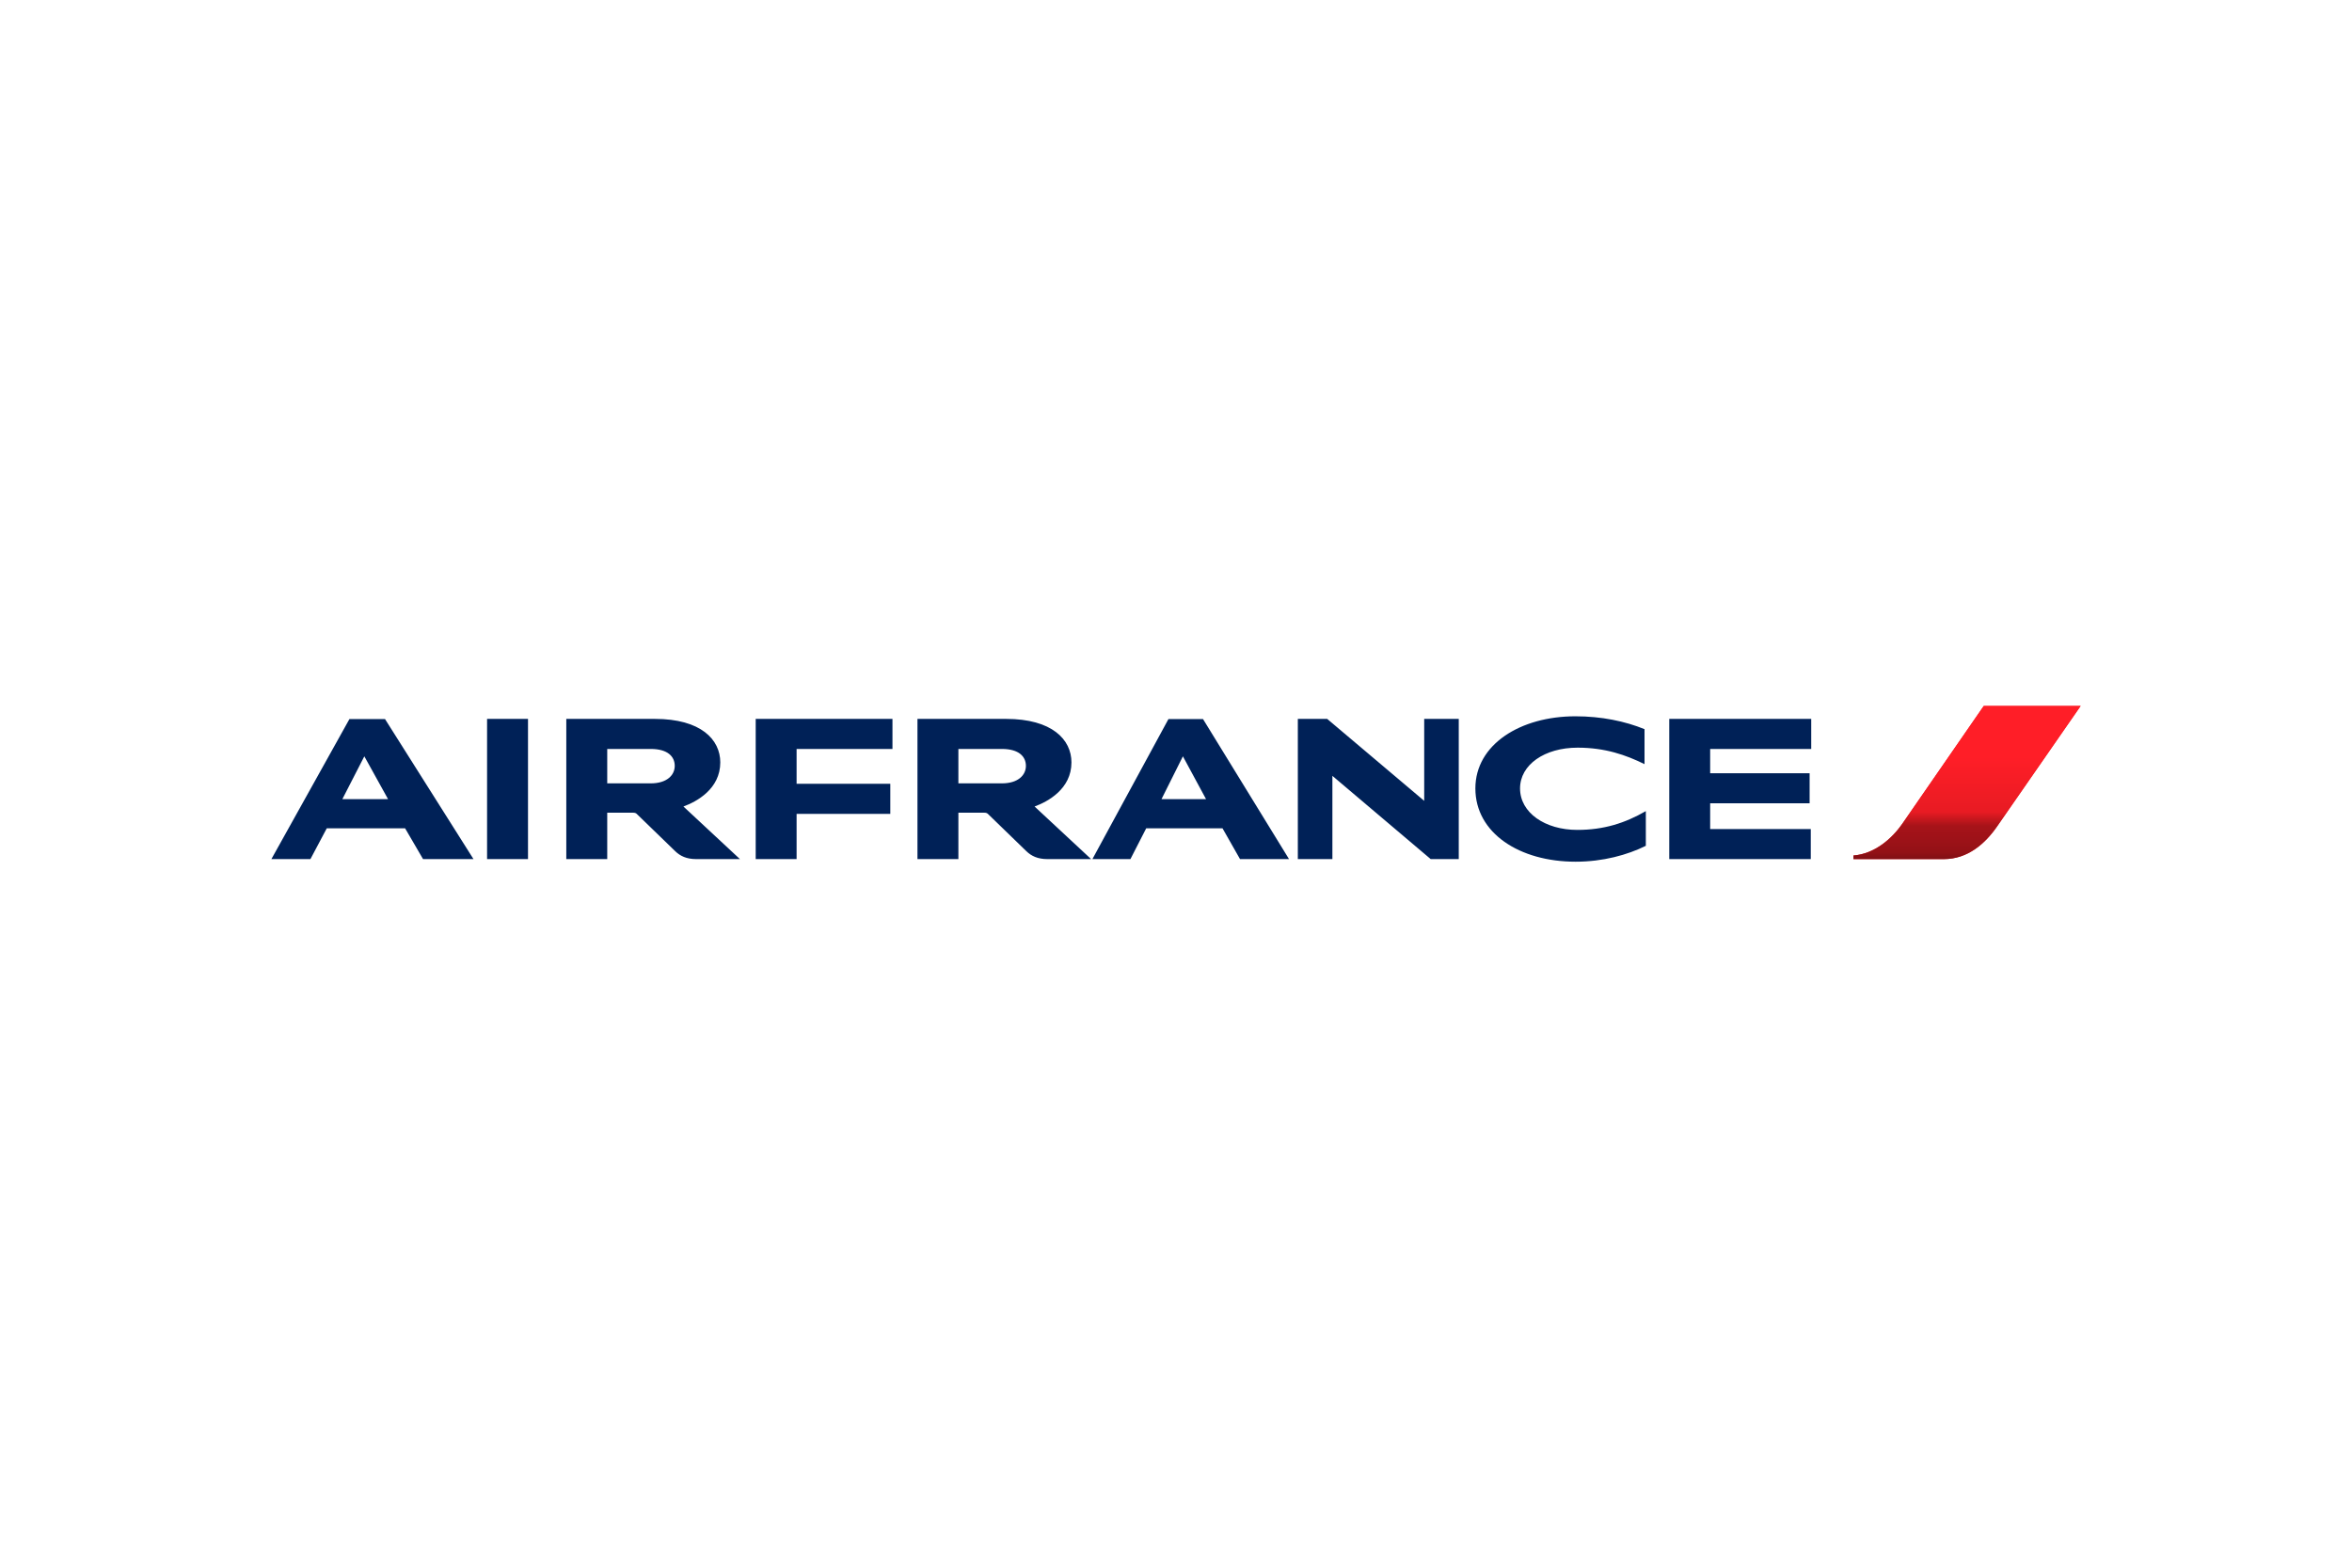
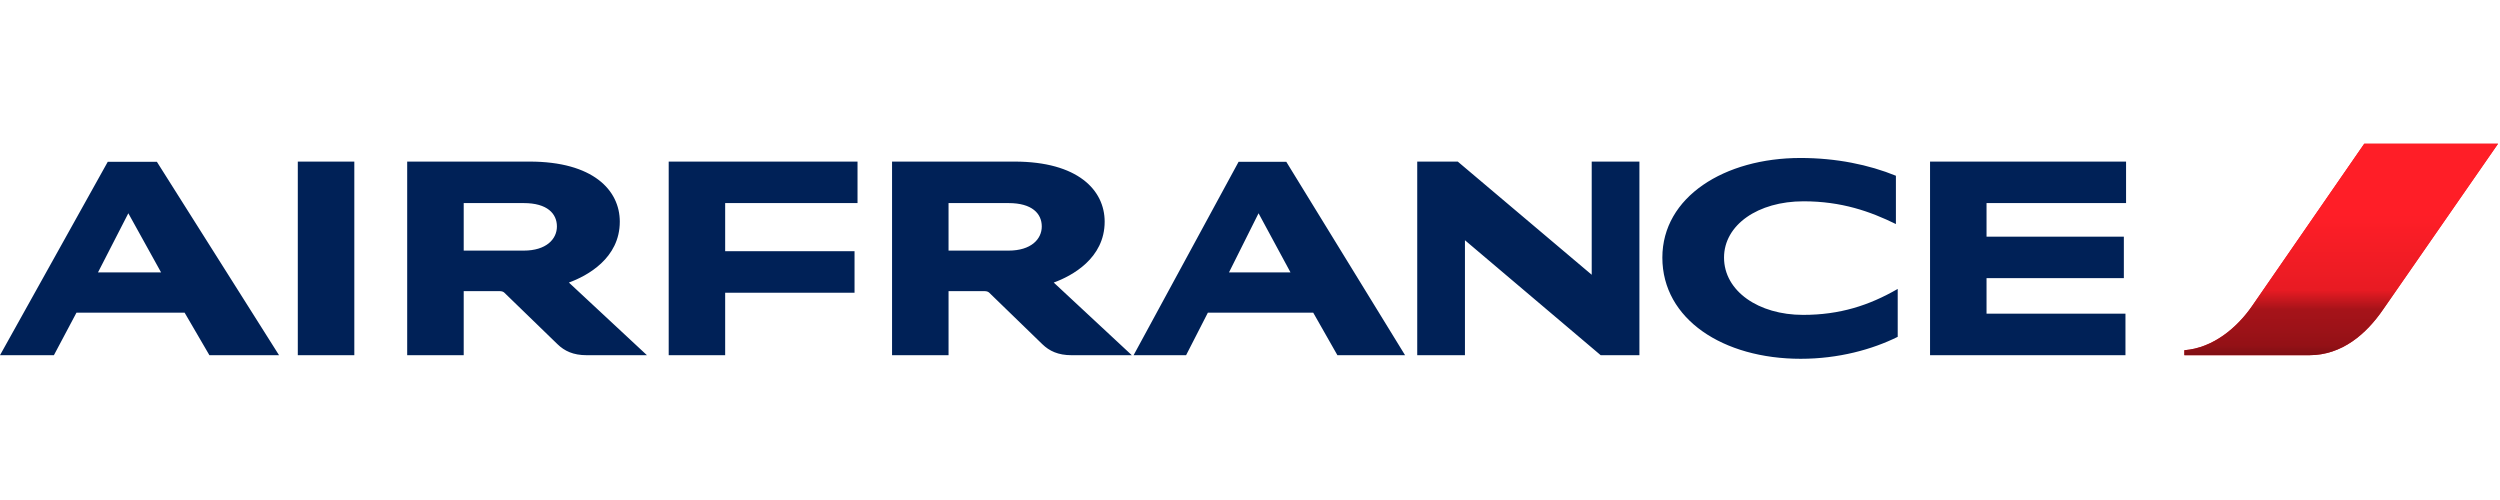
- <svg xmlns="http://www.w3.org/2000/svg" height="800" width="1200" version="1.0" viewBox="-59.953 -8.602 519.589 51.611">
+ <svg xmlns="http://www.w3.org/2000/svg" height="80" width="400" version="1.0" viewBox="0 0 400 34">
  <g transform="translate(-.158 -.296)">
    <path d="M378.438.296l-17.952 25.975c-2.364 3.416-6.2 6.707-10.83 7.061v.797h19.967c5.3 0 9.166-3.451 11.785-7.252L399.842.297h-21.404z" fill="#ED1C24" />
    <linearGradient y2="34.128" x2="374.749" y1=".296" x1="374.749" gradientUnits="userSpaceOnUse" id="a">
      <stop offset=".335" stop-color="#ff1e27" />
      <stop offset=".692" stop-color="#e81b23" />
      <stop offset=".784" stop-color="#a61319" />
      <stop offset=".872" stop-color="#9d1218" />
      <stop offset=".955" stop-color="#931116" />
      <stop offset="1" stop-color="#800f14" />
    </linearGradient>
    <path d="M378.438.296l-17.952 25.971c-2.364 3.42-6.2 6.711-10.83 7.064v.797h19.967c5.3 0 9.166-3.451 11.785-7.252L399.842.296z" fill="url(#a)" />
    <path d="M47.806 34.128V3.15h9.043v30.978zm208.462 0l-21.719-18.395v18.395h-7.634V3.15h6.485l21.431 18.107V3.15h7.634v30.978zm47.235-20.983c-4.087-2.011-8.686-3.64-14.786-3.64-7.283 0-12.714 3.767-12.714 9.005 0 5.37 5.526 9.167 12.648 9.167 5.877 0 10.542-1.502 15.141-4.152v7.666c-4.06 2.014-9.456 3.512-15.522 3.512-12.394 0-22.135-6.324-22.135-16.192 0-9.71 9.934-15.938 22.104-15.938 5.746 0 10.954 1.086 15.264 2.843zM107.15 34.128V3.15h30.212v6.64h-21.177v7.7h20.699v6.644h-20.699v9.994zm201.815 0V3.15h31.363v6.64h-22.324v5.369h21.97V21.8h-21.97v5.684h22.228v6.645h-31.267zM168.756 22.505l12.491 11.623h-9.648c-2.138 0-3.544-.67-4.664-1.756l-8.493-8.238c-.162-.162-.416-.254-.735-.254h-5.781v10.248h-9.04V3.15h19.582c10.152 0 14.436 4.564 14.436 9.614-.002 5.873-5.24 8.684-8.148 9.741zm-7.218-5.112c3.578 0 5.304-1.822 5.304-3.863 0-2.045-1.533-3.74-5.304-3.74h-9.613v7.603zm-70.356 5.112l12.486 11.623h-9.644c-2.142 0-3.547-.67-4.664-1.756l-8.497-8.238c-.157-.162-.416-.254-.735-.254h-5.777v10.248h-9.043V3.15h19.581c10.156 0 14.436 4.564 14.436 9.614-.001 5.873-5.239 8.684-8.143 9.741zm-7.218-5.112c3.574 0 5.3-1.822 5.3-3.863 0-2.045-1.533-3.74-5.3-3.74h-9.613v7.603zM33.663 34.128l-3.964-6.801H12.391l-3.609 6.801H.158L17.401 3.181h7.857l19.547 30.947zM15.838 20.876h10.091l-5.238-9.457zm198.305 13.252l-3.867-6.801h-16.861l-3.482 6.801h-8.4l16.801-30.947h7.63l19.004 30.947zm-17.344-13.252h9.837l-5.11-9.457z" fill="#002157" />
  </g>
</svg>
